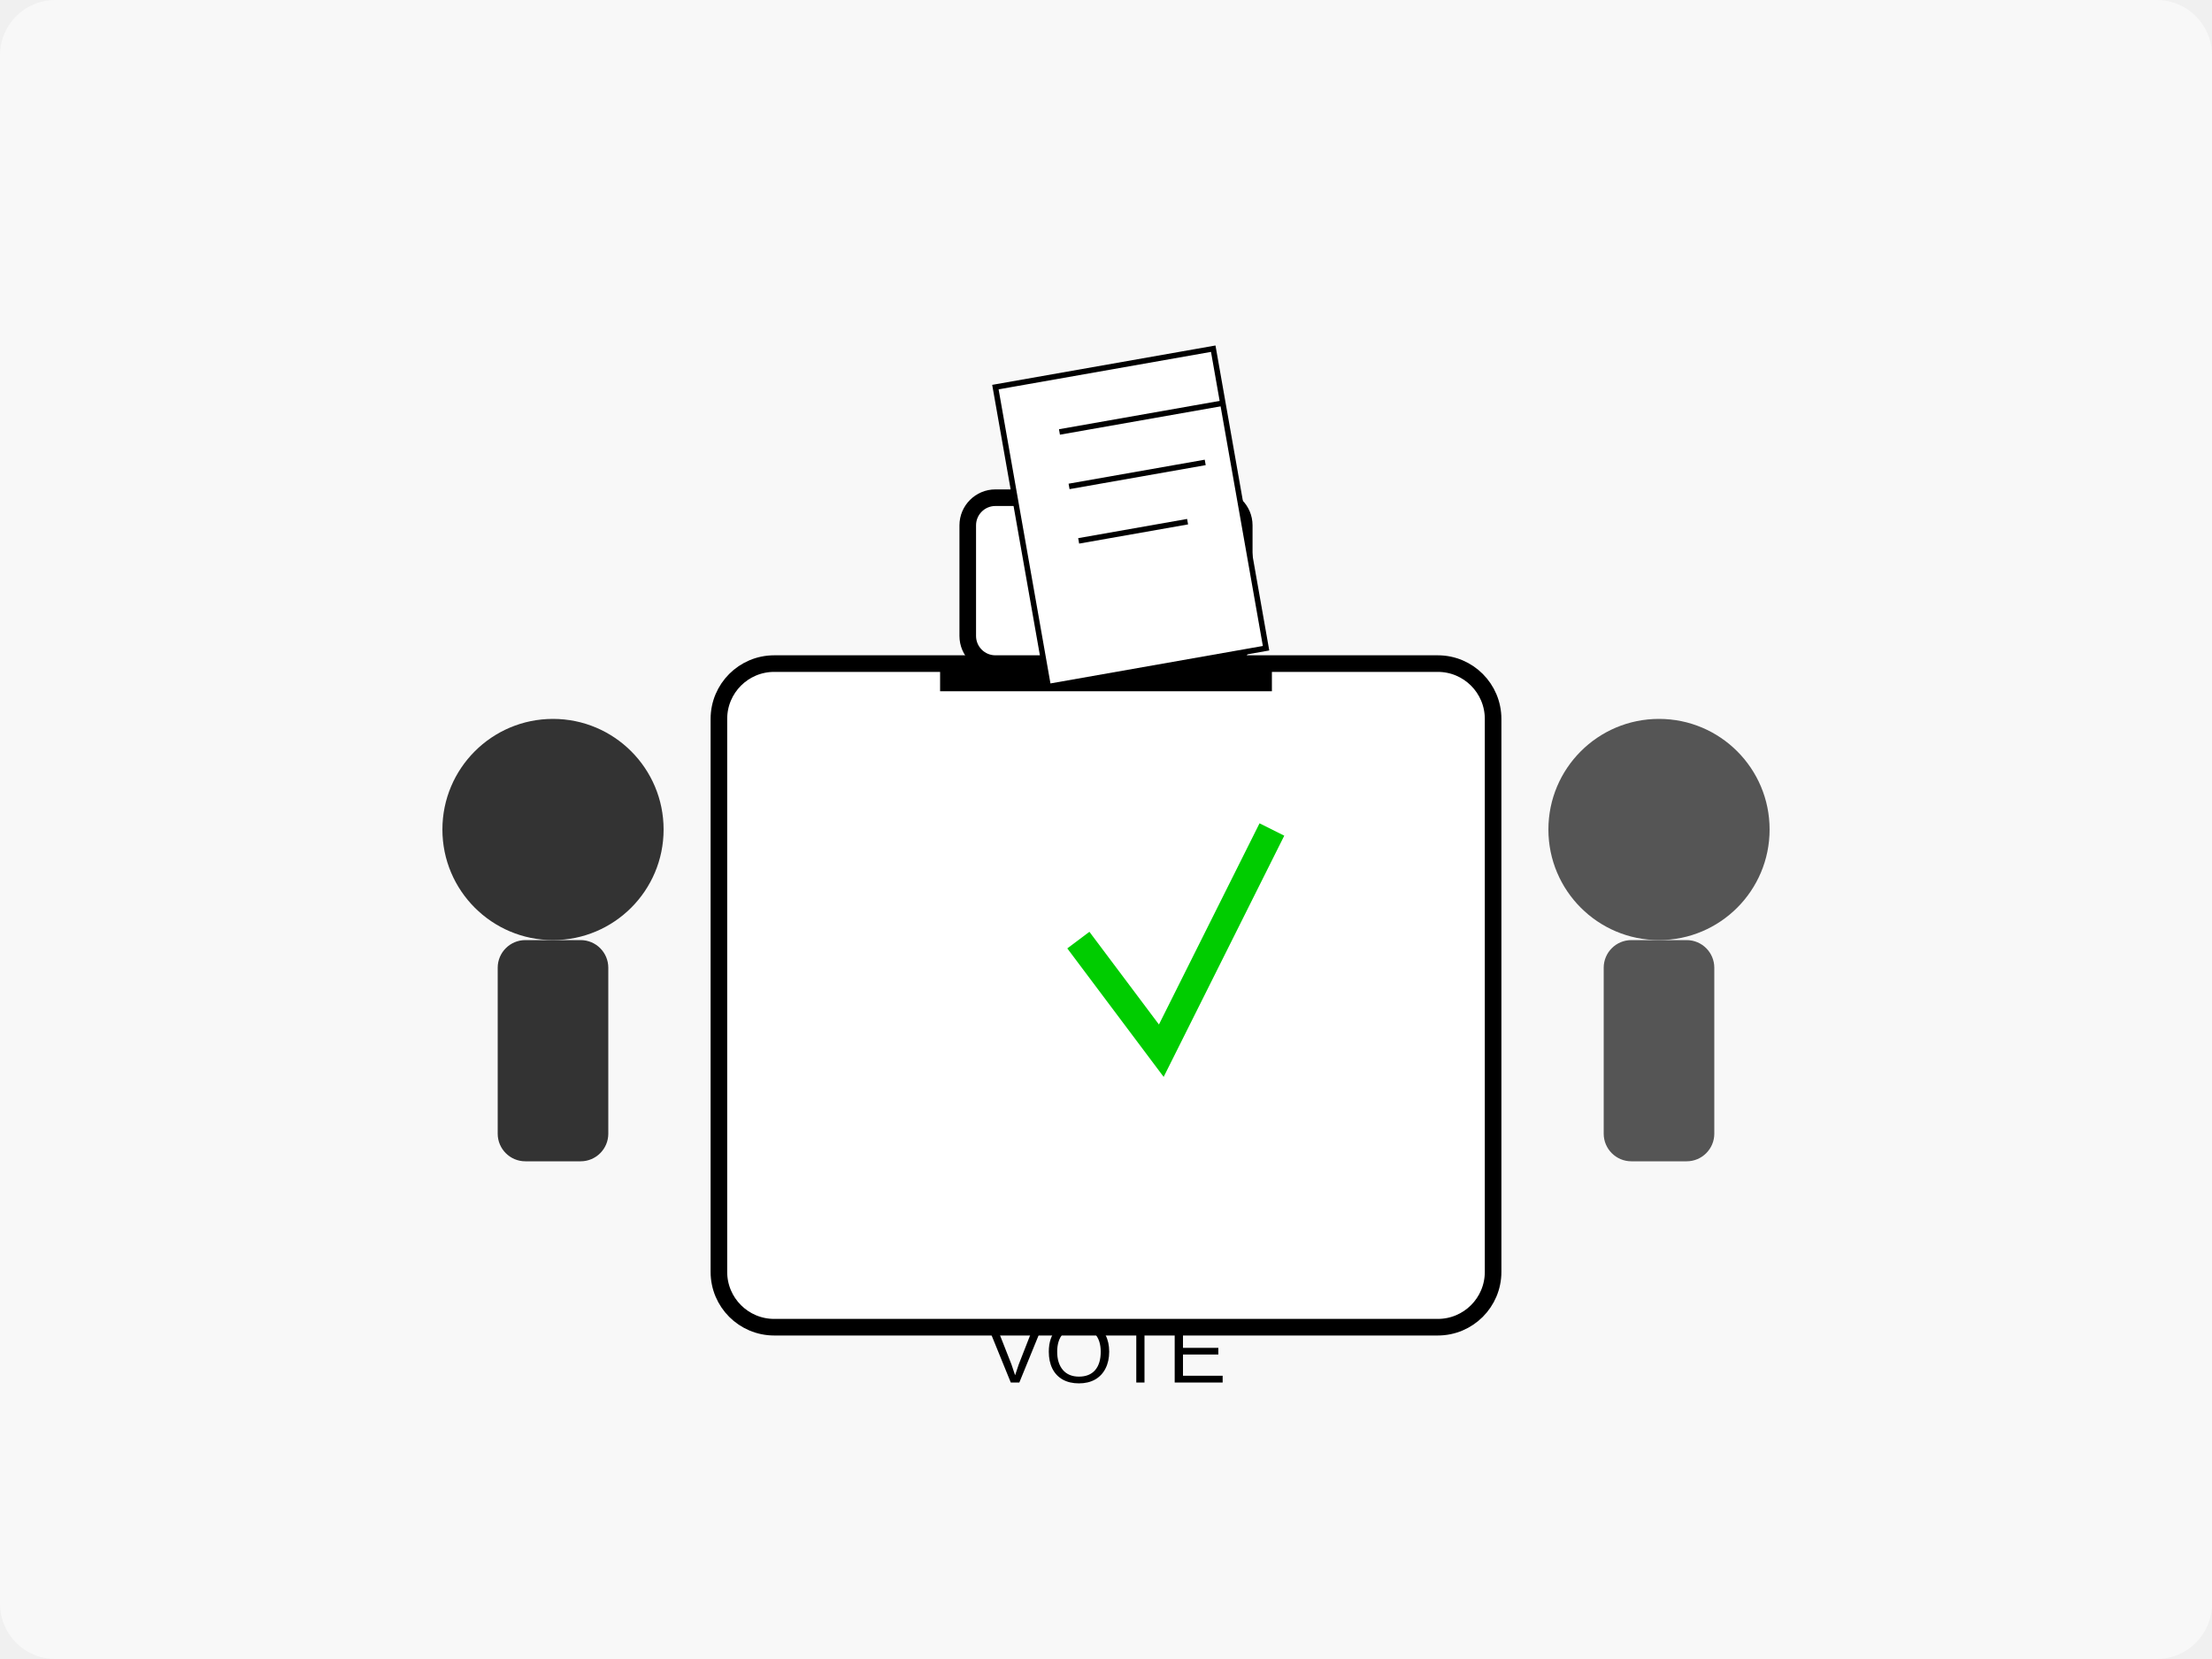
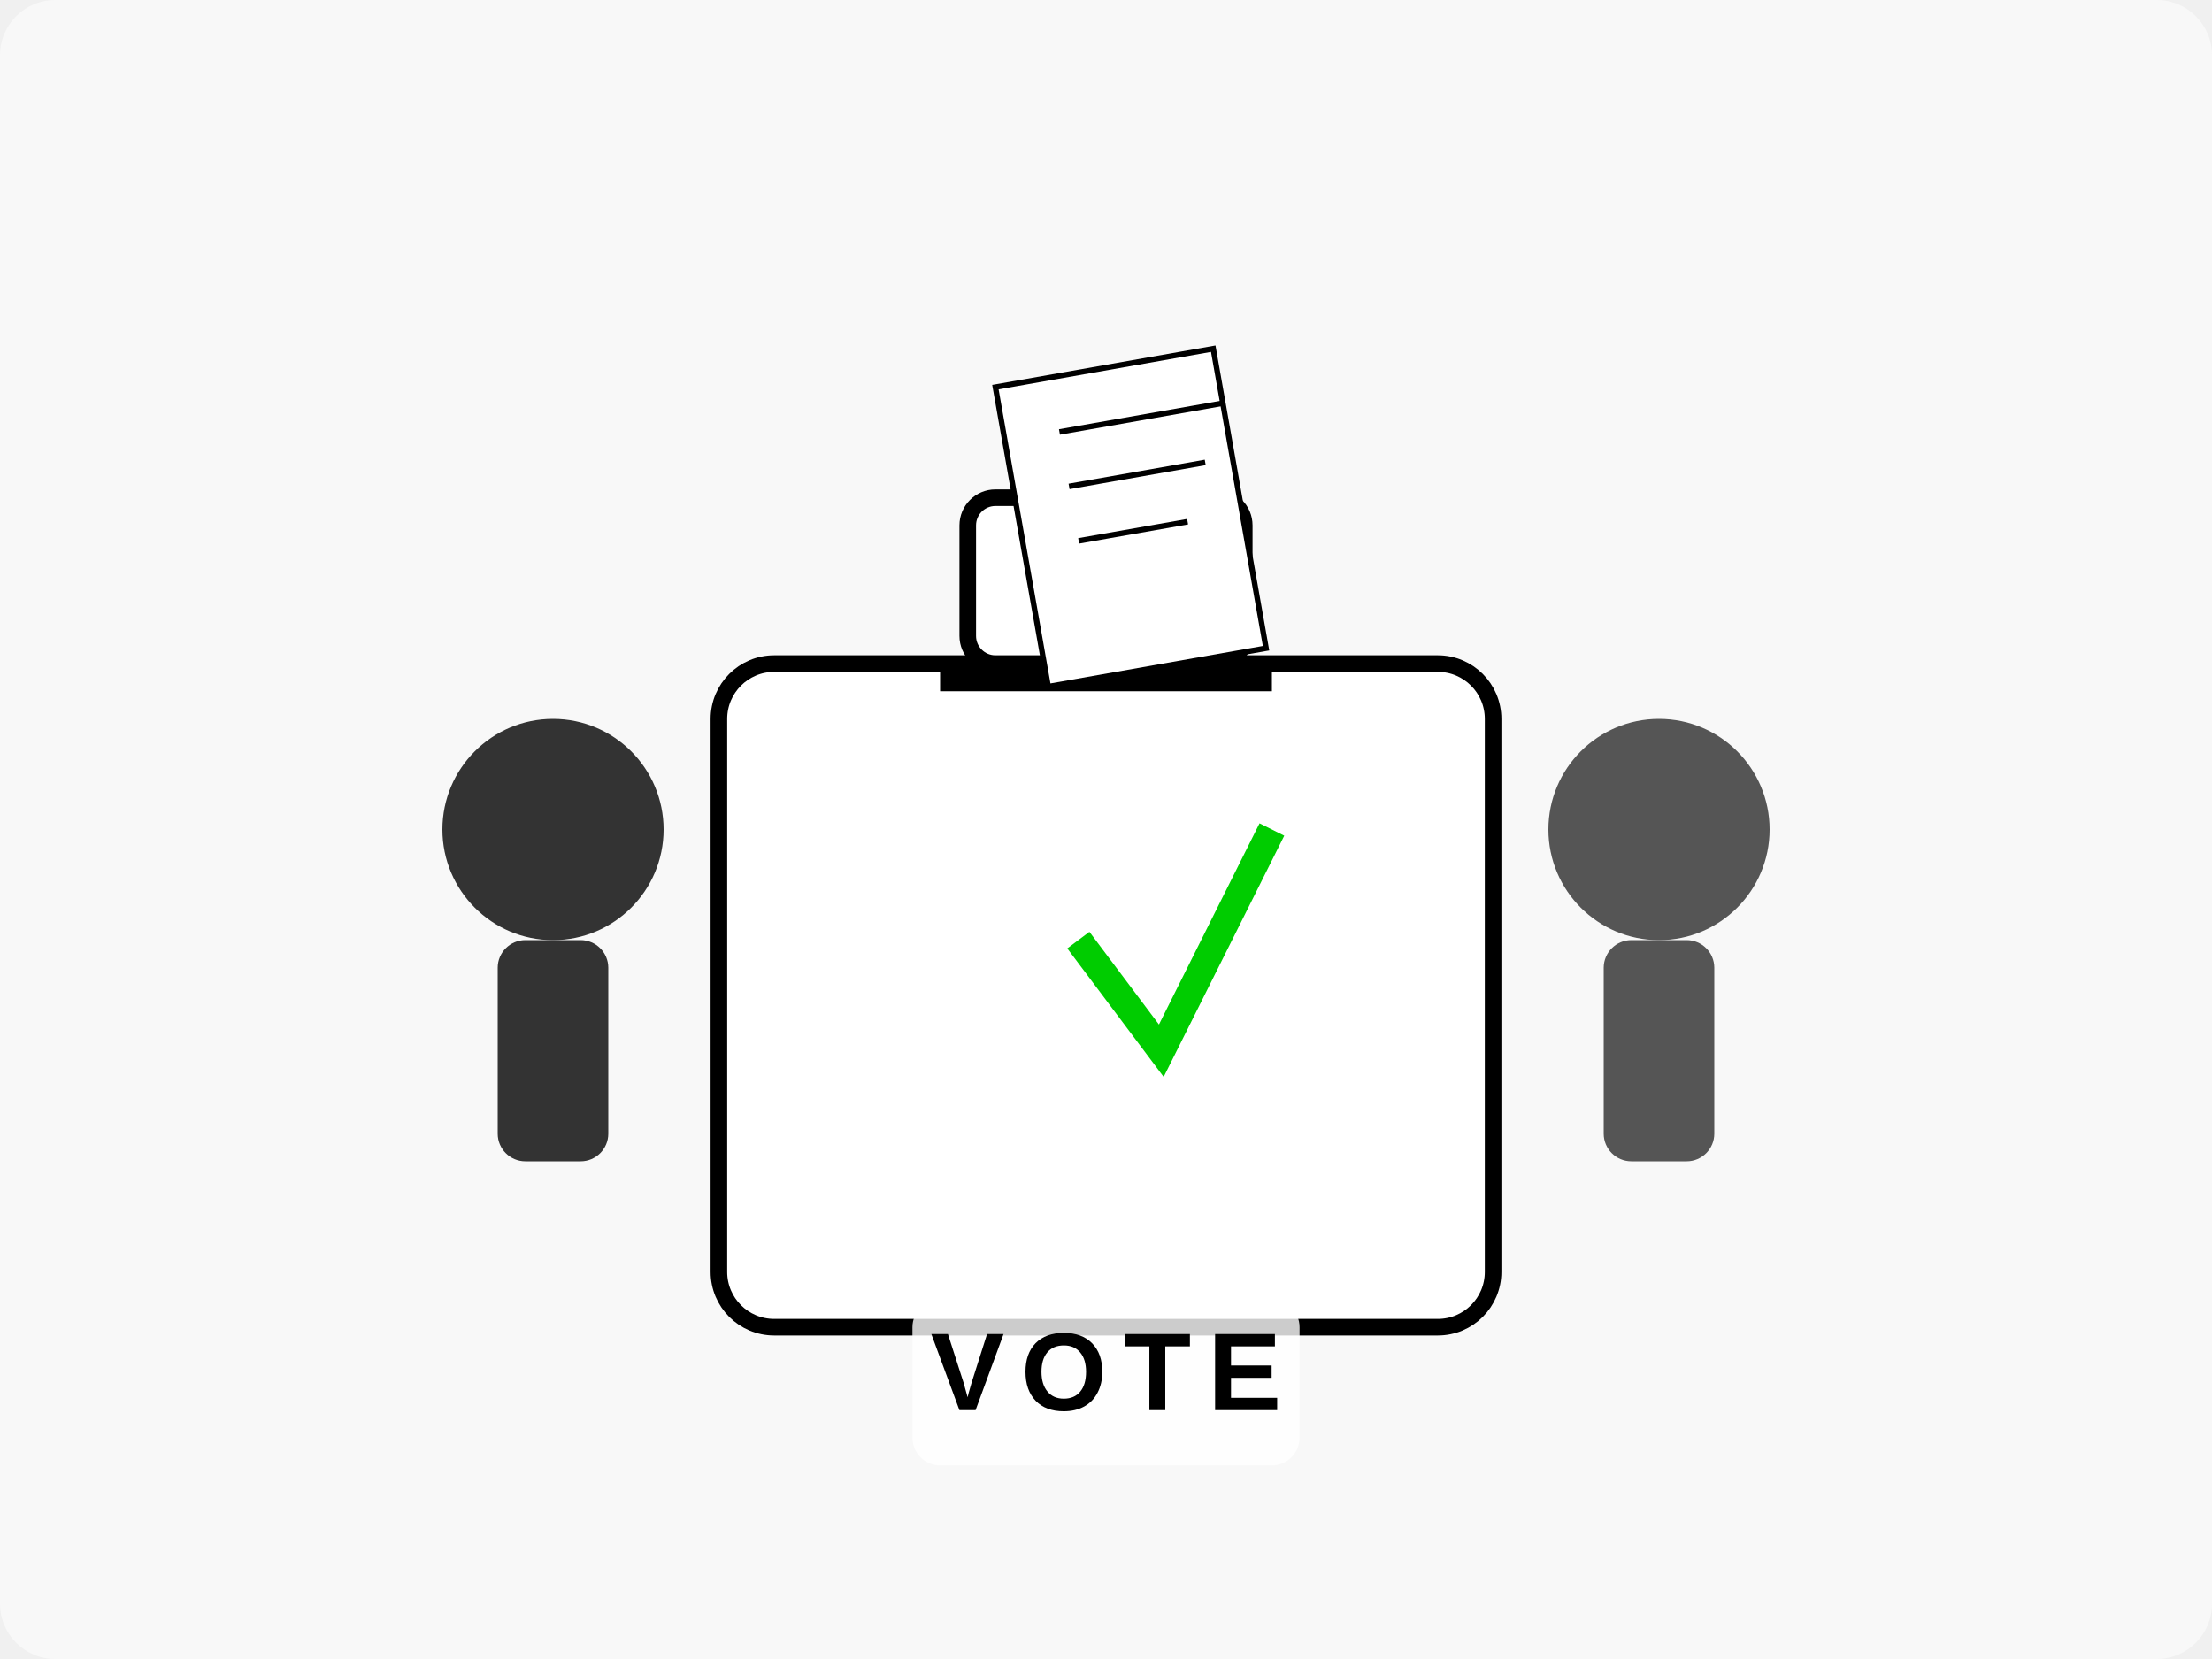
<svg xmlns="http://www.w3.org/2000/svg" width="400" height="300" viewBox="0 0 400 300">
  <rect x="0" y="0" width="400" height="300" fill="#f8f8f8" rx="10" ry="10" />
  <rect x="130" y="120" width="140" height="120" fill="#ffffff" stroke="#000000" stroke-width="3" rx="10" ry="10" />
  <rect x="175" y="90" width="50" height="30" fill="#ffffff" stroke="#000000" stroke-width="3" rx="5" ry="5" />
  <rect x="170" y="120" width="60" height="5" fill="#000000" />
  <rect x="180" y="70" width="40" height="55" fill="#ffffff" stroke="#000000" stroke-width="1" transform="rotate(-10,180,70)" />
  <line x1="190" y1="80" x2="220" y2="80" stroke="#000000" stroke-width="1" transform="rotate(-10,180,70)" />
  <line x1="190" y1="90" x2="215" y2="90" stroke="#000000" stroke-width="1" transform="rotate(-10,180,70)" />
  <line x1="190" y1="100" x2="210" y2="100" stroke="#000000" stroke-width="1" transform="rotate(-10,180,70)" />
  <path d="M195 170 L210 190 L230 150" stroke="#00cc00" stroke-width="5" fill="none" />
  <circle cx="100" cy="150" r="20" fill="#333333" />
  <rect x="90" y="170" width="20" height="40" fill="#333333" rx="5" ry="5" />
  <circle cx="300" cy="150" r="20" fill="#555555" />
  <rect x="290" y="170" width="20" height="40" fill="#555555" rx="5" ry="5" />
-   <text x="200" y="250" font-family="Arial" font-size="16" text-anchor="middle" fill="#000000">VOTE</text>
+   <rect x="165" y="235" width="70" height="30" fill="#ffffff" rx="5" ry="5" opacity="0.8" />
+   <text x="200" y="255" font-family="Arial" font-size="20" font-weight="bold" text-anchor="middle" fill="#000000" letter-spacing="3">VOTE</text>
</svg>
